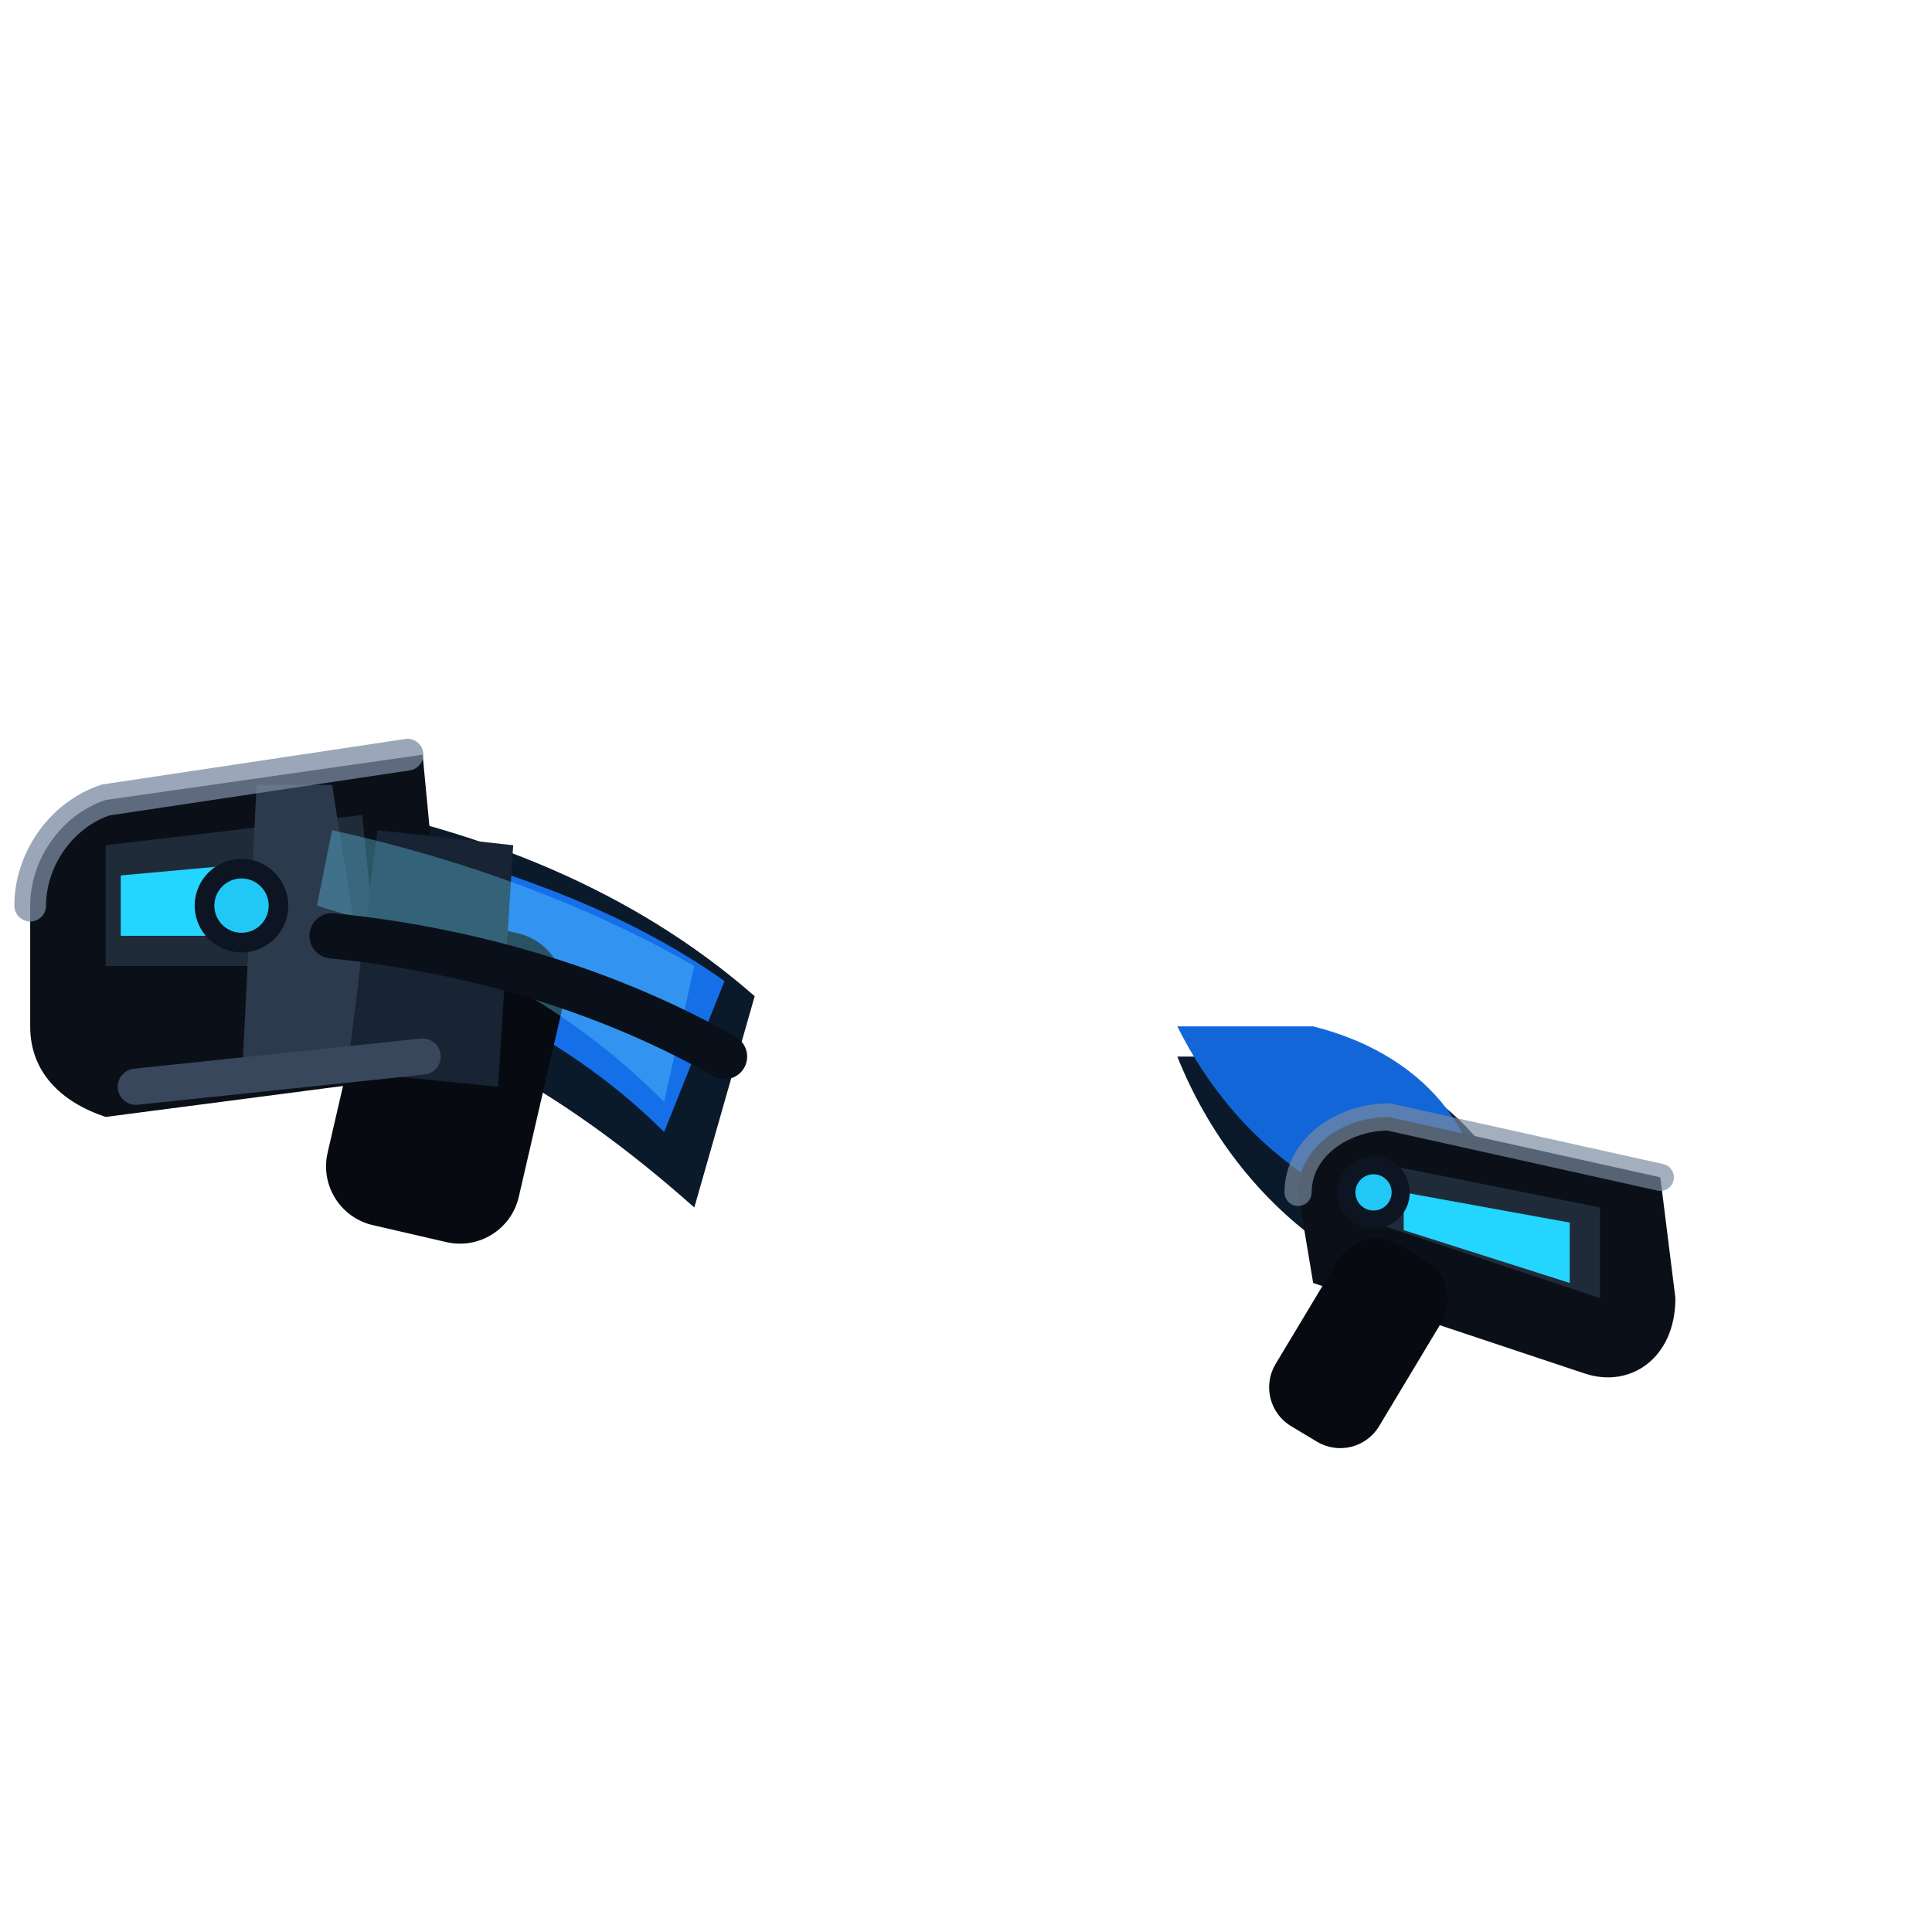
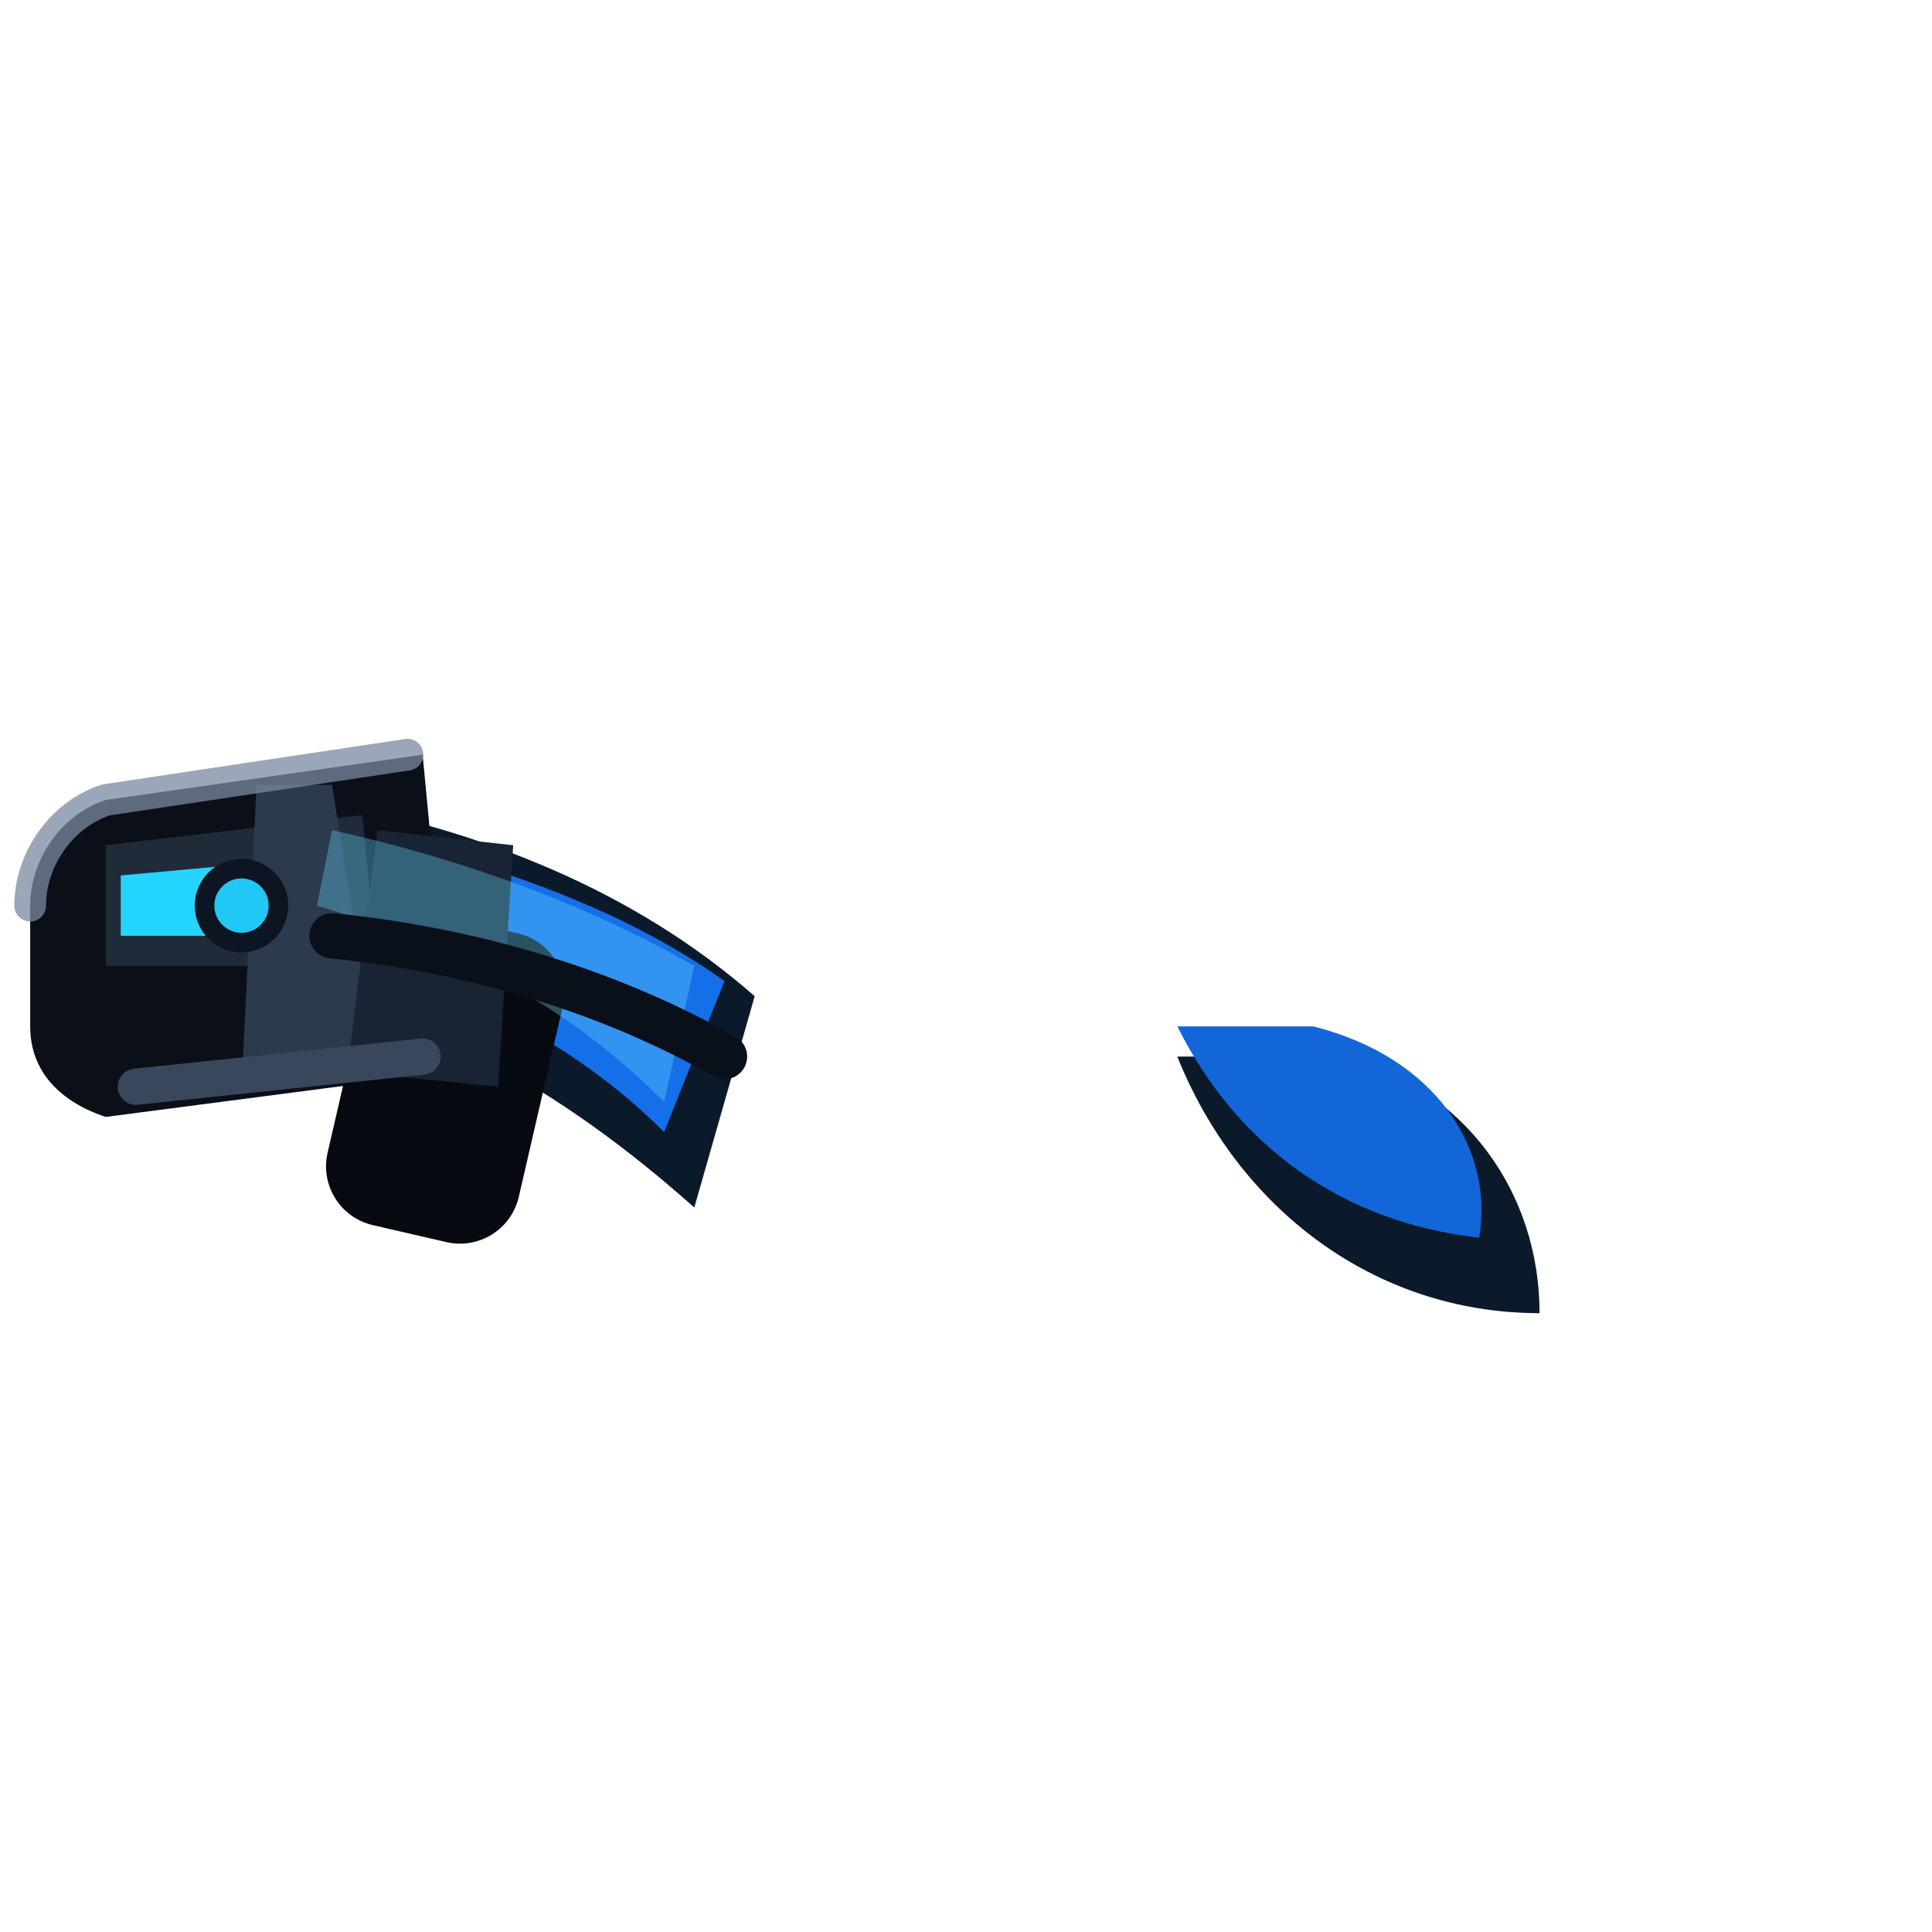
<svg xmlns="http://www.w3.org/2000/svg" viewBox="0 0 128 128">
  <g id="arms_and_gun" transform="matrix(-1 0 0 1 128 0)">
    <path d="M39 70 C31 72 26 79 26 87 C37 87 46 80 50 70 Z" fill="#0b1a2b" />
    <path d="M41 68 C33 70 29 76 30 82 C39 81 46 76 50 68 Z" fill="#1266d8" />
-     <path d="M18 78 L36 74 C39 74 42 76 42 79 L41 85 L23 91 C20 92 17 90 17 86 Z" fill="#0b1018" />
-     <path d="M22 80 L37 77 L37 81 L22 86 Z" fill="#202b39" />
-     <path d="M24 81 L35 79 L35 81.5 L24 85 Z" fill="#24d5ff" />
-     <rect x="34" y="82" width="8" height="14" rx="3" transform="rotate(-31 38 89)" fill="#070b11" />
-     <circle cx="37" cy="79" r="2.4" fill="#0d1522" />
-     <circle cx="37" cy="79" r="1.2" fill="#21c8f6" />
-     <path d="M18 78 L36 74 C39 74 42 76 42 79" fill="none" stroke="#798aa0" stroke-width="1.8" stroke-linecap="round" opacity="0.68" />
    <path d="M78 66 C86 59 96 55 107 53 L111 65 C100 67 91 72 82 80 Z" fill="#0b1a2b" />
    <path d="M80 65 C87 60 96 57 105 55 L108 62 C98 65 90 69 84 75 Z" fill="#156fe8" />
    <path d="M100 50 L121 53 C124 54 126 57 126 60 L126 68 C126 71 124 73 121 74 L98 71 Z" fill="#0b1018" />
    <path d="M104 54 L121 56 L121 64 L103 64 Z" fill="#202b39" />
    <path d="M109 57 L120 58 L120 62 L108 62 Z" fill="#24d5ff" />
    <path d="M106 52 L111 52 L112 72 L103 71 Z" fill="#2c3a4d" />
    <rect x="92" y="61" width="13" height="21" rx="4" transform="rotate(-13 98.5 71.5)" fill="#070b11" />
    <path d="M94 56 L103 55 L105 71 L95 72 Z" fill="#182334" />
    <circle cx="112" cy="60" r="3.1" fill="#0d1522" />
    <circle cx="112" cy="60" r="1.8" fill="#21c8f6" />
    <path d="M101 50 L121 53 C124 54 126 57 126 60" fill="none" stroke="#798aa0" stroke-width="2.1" stroke-linecap="round" opacity="0.75" />
    <path d="M100 70 L119 72" fill="none" stroke="#38475c" stroke-width="2.4" stroke-linecap="round" />
    <path d="M82 64 C89 60 97 57 106 55 L107 60 C97 63 90 67 84 73 Z" fill="#69ddff" opacity="0.34" />
    <path d="M80 70 C87 66 96 63 106 62" fill="none" stroke="#0a101a" stroke-width="3" stroke-linecap="round" />
  </g>
</svg>
